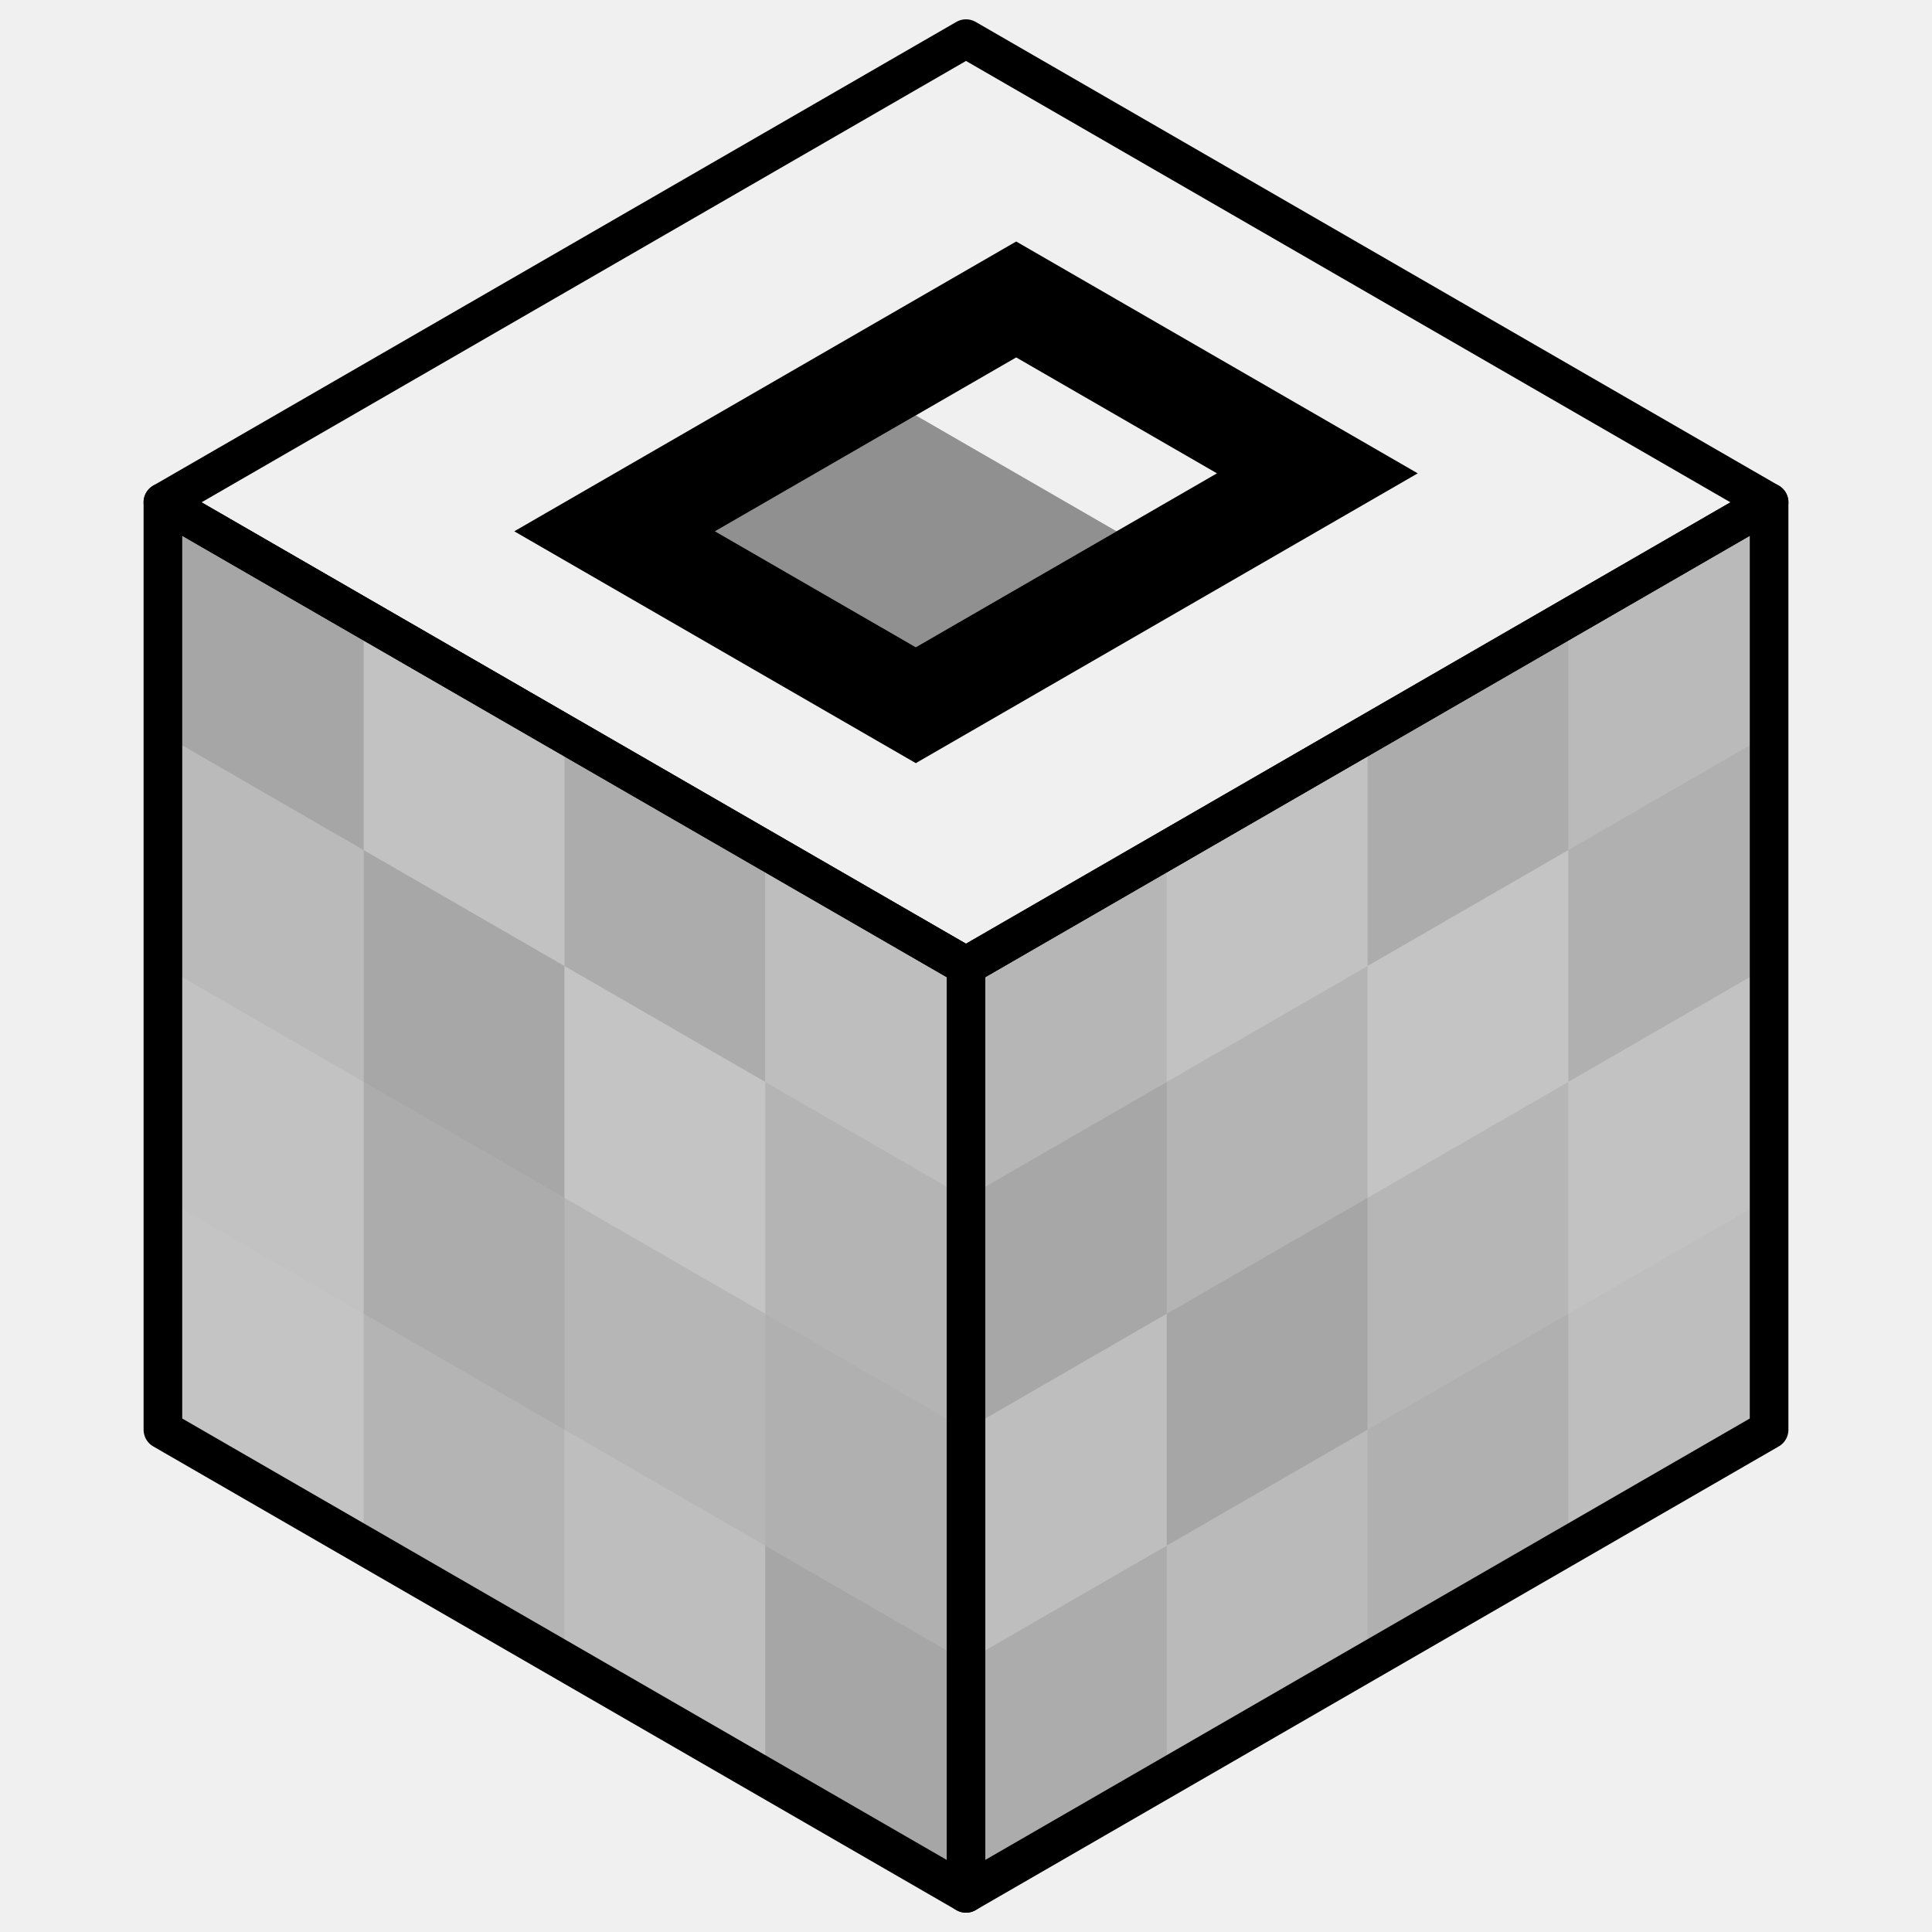
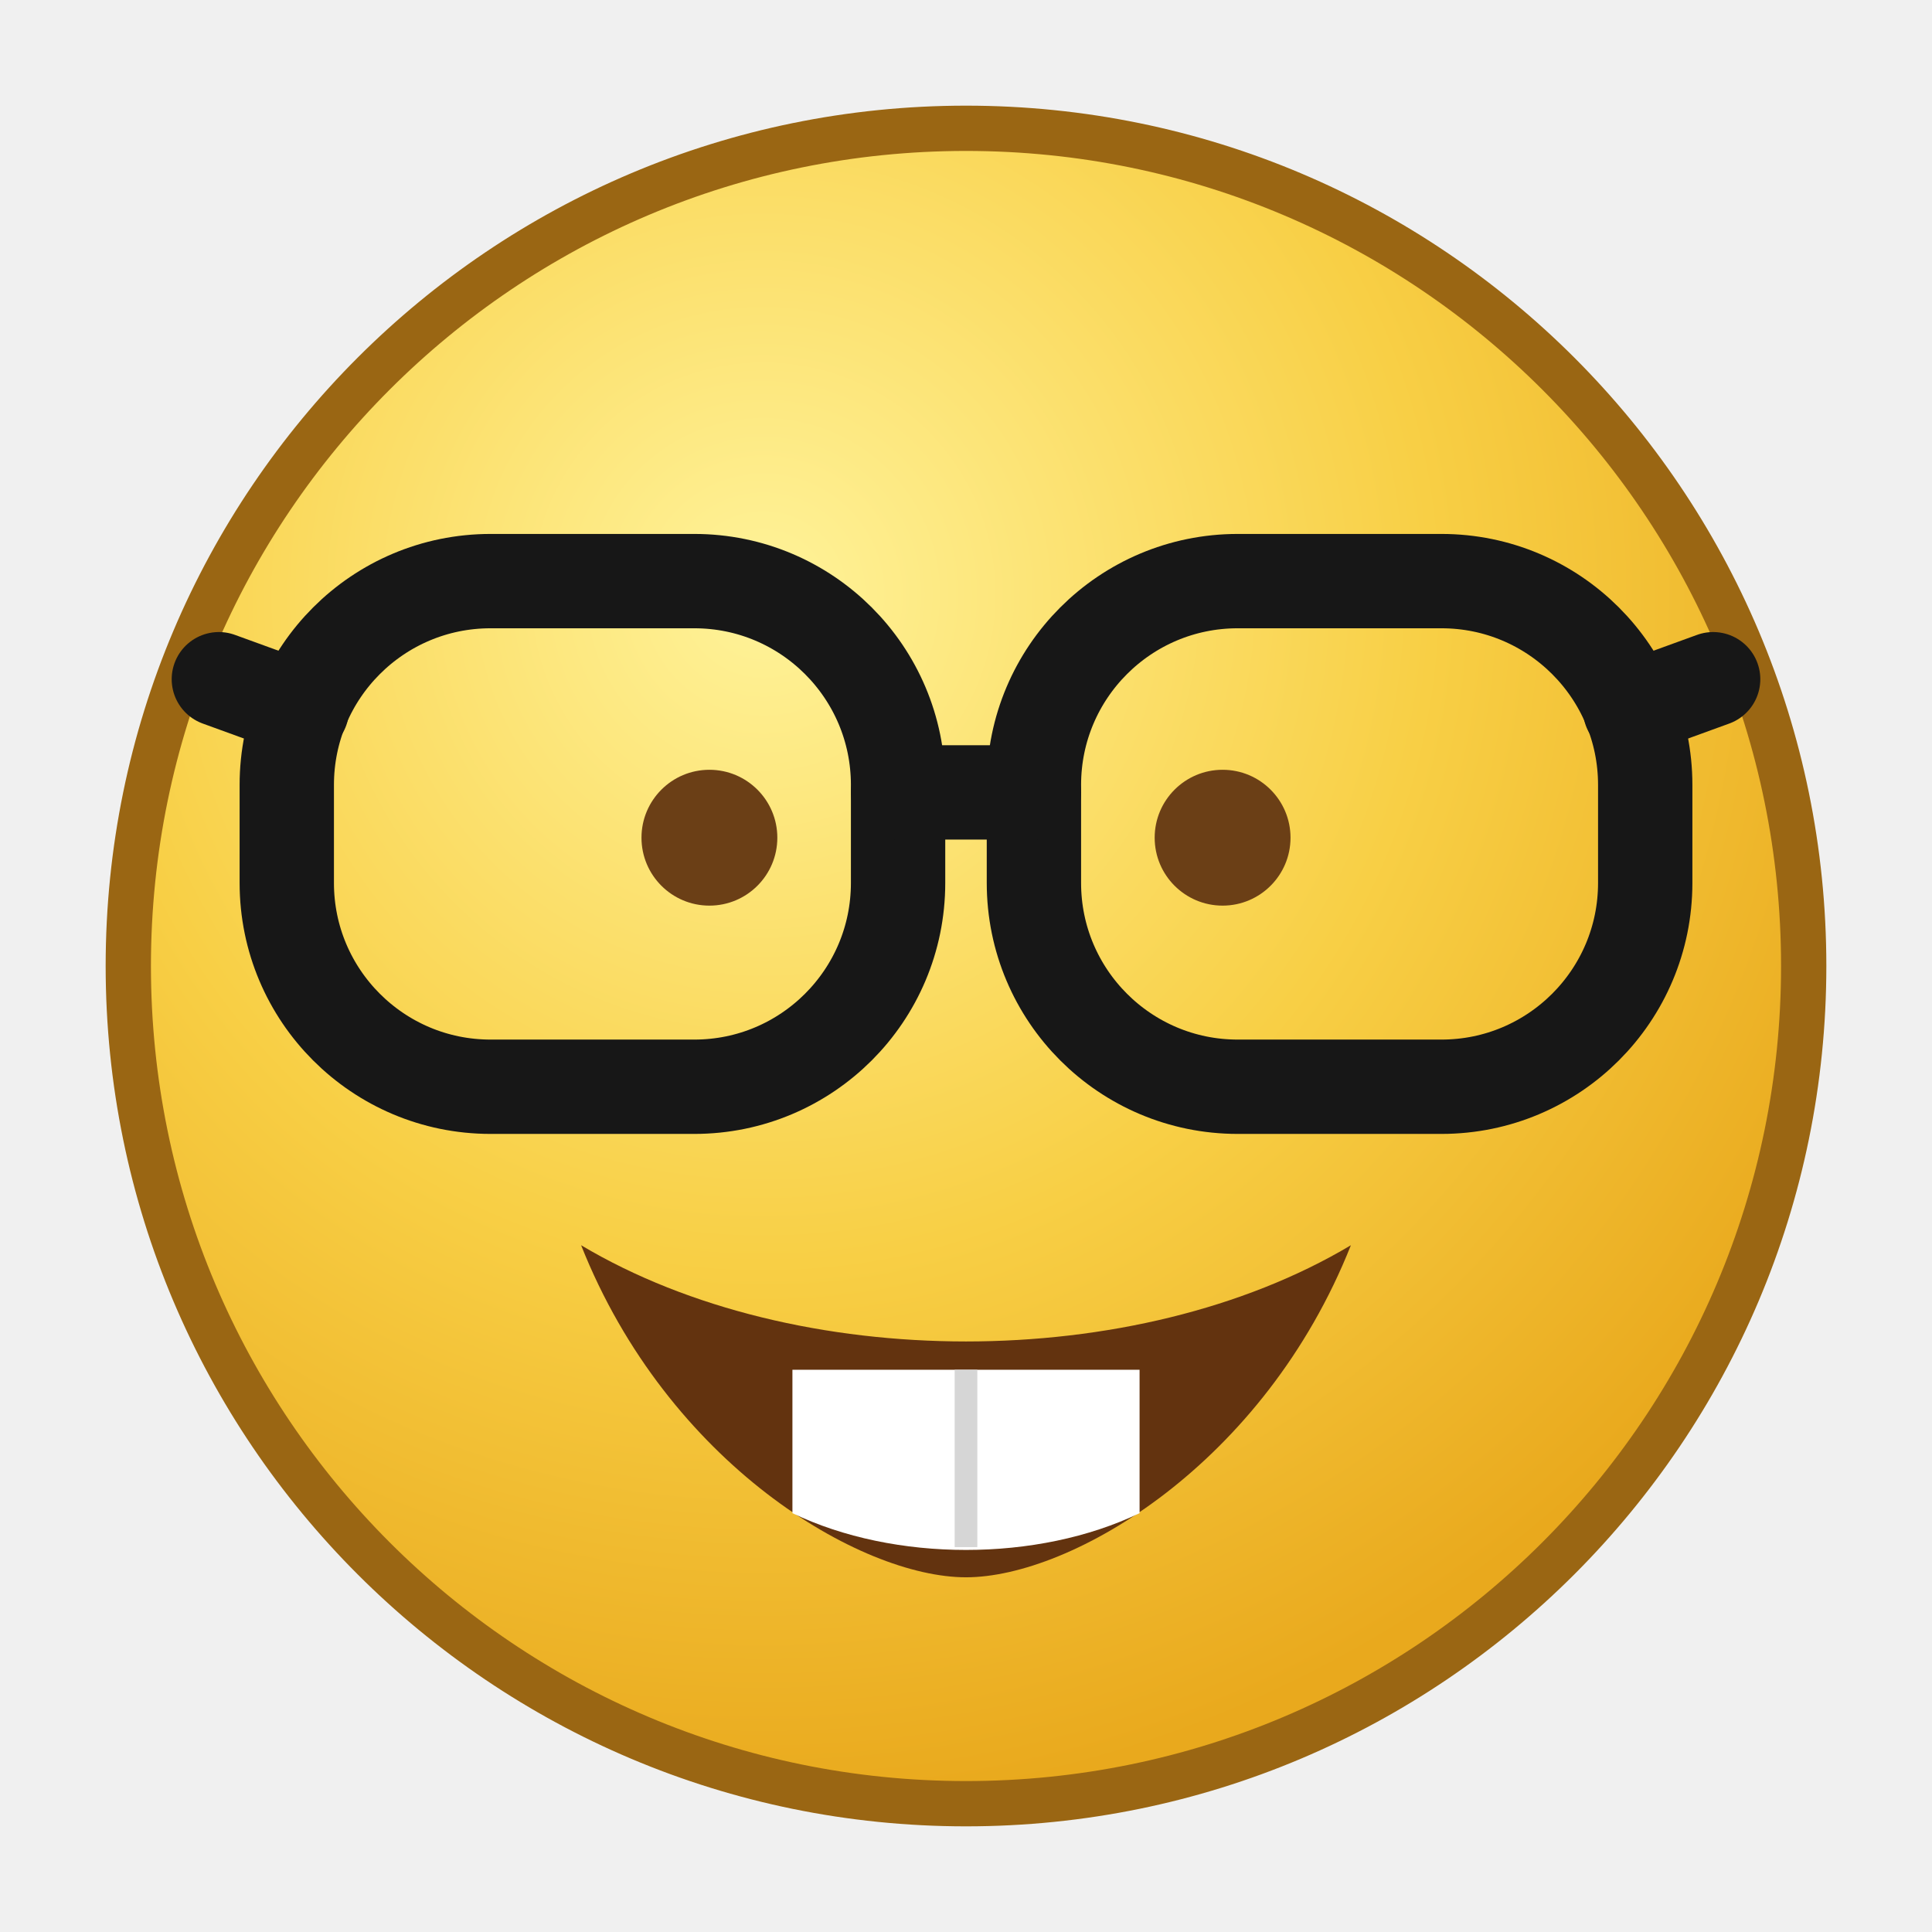
- <svg xmlns="http://www.w3.org/2000/svg" width="100" height="100" viewBox="0 0 100 100" fill="none">
-   <path d="M50 50 L8.432 26 L8.432 74 L50 98 Z" fill="black" fill-opacity="0.15" stroke="black" stroke-width="2" stroke-linejoin="round" />
-   <path d="M50 50 L39.608 44 L39.608 56 L50 62 Z" fill="black" fill-opacity="0.07" />
-   <path d="M39.608 44 L29.216 38 L29.216 50 L39.608 56 Z" fill="black" fill-opacity="0.16" />
-   <path d="M29.216 38 L18.824 32 L18.824 44 L29.216 50 Z" fill="black" fill-opacity="0.05" />
-   <path d="M18.824 32 L8.432 26 L8.432 38 L18.824 44 Z" fill="black" fill-opacity="0.19" />
-   <path d="M50 62 L39.608 56 L39.608 68 L50 74 Z" fill="black" fill-opacity="0.12" />
-   <path d="M39.608 56 L29.216 50 L29.216 62 L39.608 68 Z" fill="black" fill-opacity="0.04" />
-   <path d="M29.216 50 L18.824 44 L18.824 56 L29.216 62 Z" fill="black" fill-opacity="0.18" />
-   <path d="M18.824 44 L8.432 38 L8.432 50 L18.824 56 Z" fill="black" fill-opacity="0.09" />
-   <path d="M50 74 L39.608 68 L39.608 80 L50 86 Z" fill="black" fill-opacity="0.14" />
-   <path d="M39.608 68 L29.216 62 L29.216 74 L39.608 80 Z" fill="black" fill-opacity="0.11" />
-   <path d="M29.216 62 L18.824 56 L18.824 68 L29.216 74 Z" fill="black" fill-opacity="0.16" />
-   <path d="M18.824 56 L8.432 50 L8.432 62 L18.824 68 Z" fill="black" fill-opacity="0.05" />
-   <path d="M50 86 L39.608 80 L39.608 92 L50 98 Z" fill="black" fill-opacity="0.19" />
-   <path d="M39.608 80 L29.216 74 L29.216 86 L39.608 92 Z" fill="black" fill-opacity="0.07" />
-   <path d="M29.216 74 L18.824 68 L18.824 80 L29.216 86 Z" fill="black" fill-opacity="0.12" />
-   <path d="M18.824 68 L8.432 62 L8.432 74 L18.824 80 Z" fill="black" fill-opacity="0.04" />
-   <path d="M50 50 L91.568 26 L91.568 74 L50 98 Z" fill="black" fill-opacity="0.15" stroke="black" stroke-width="2" stroke-linejoin="round" />
-   <path d="M50 50 L60.392 44 L60.392 56 L50 62 Z" fill="black" fill-opacity="0.11" />
-   <path d="M60.392 44 L70.784 38 L70.784 50 L60.392 56 Z" fill="black" fill-opacity="0.05" />
-   <path d="M70.784 38 L81.176 32 L81.176 44 L70.784 50 Z" fill="black" fill-opacity="0.16" />
-   <path d="M81.176 32 L91.568 26 L91.568 38 L81.176 44 Z" fill="black" fill-opacity="0.09" />
-   <path d="M50 62 L60.392 56 L60.392 68 L50 74 Z" fill="black" fill-opacity="0.18" />
-   <path d="M60.392 56 L70.784 50 L70.784 62 L60.392 68 Z" fill="black" fill-opacity="0.12" />
-   <path d="M70.784 50 L81.176 44 L81.176 56 L70.784 62 Z" fill="black" fill-opacity="0.04" />
-   <path d="M81.176 44 L91.568 38 L91.568 50 L81.176 56 Z" fill="black" fill-opacity="0.14" />
-   <path d="M50 74 L60.392 68 L60.392 80 L50 86 Z" fill="black" fill-opacity="0.07" />
-   <path d="M60.392 68 L70.784 62 L70.784 74 L60.392 80 Z" fill="black" fill-opacity="0.19" />
-   <path d="M70.784 62 L81.176 56 L81.176 68 L70.784 74 Z" fill="black" fill-opacity="0.11" />
-   <path d="M81.176 56 L91.568 50 L91.568 62 L81.176 68 Z" fill="black" fill-opacity="0.05" />
-   <path d="M50 86 L60.392 80 L60.392 92 L50 98 Z" fill="black" fill-opacity="0.16" />
-   <path d="M60.392 80 L70.784 74 L70.784 86 L60.392 92 Z" fill="black" fill-opacity="0.09" />
-   <path d="M70.784 74 L81.176 68 L81.176 80 L70.784 86 Z" fill="black" fill-opacity="0.14" />
-   <path d="M81.176 68 L91.568 62 L91.568 74 L81.176 80 Z" fill="black" fill-opacity="0.07" />
-   <path d="M50 2 L8.432 26 L50 50 L91.568 26 Z" fill="none" stroke="black" stroke-width="2" stroke-linejoin="round" />
-   <g transform="matrix(0.866, 0.5, -0.866, 0.5, 50, 26) scale(0.75)">
-     <path fill-rule="evenodd" clip-rule="evenodd" d="M-16 -20 L16 -20 L16 20 L-16 20 Z M-8 -12 L-8 12 L8 12 L8 -12 Z" fill="black" />
-     <path d="M-8 -4 L8 -4 L8 12 L-8 12 Z" fill="black" fill-opacity="0.4" />
+ <svg xmlns="http://www.w3.org/2000/svg" viewBox="0 0 512 512">
+   <defs>
+     <radialGradient id="face" cx="38%" cy="28%" r="72%">
+       <stop offset="0" stop-color="#fff39a" />
+       <stop offset="0.55" stop-color="#f8cf45" />
+       <stop offset="1" stop-color="#e9a91d" />
+     </radialGradient>
+   </defs>
+   <circle cx="256" cy="256" r="222" fill="url(#face)" stroke="#9a6613" stroke-width="12" />
+   <circle cx="188" cy="222" r="18" fill="#6b3f16" />
+   <circle cx="324" cy="222" r="18" fill="#6b3f16" />
+   <g fill="none" stroke="#171717" stroke-linecap="round" stroke-linejoin="round" stroke-width="25">
+     <rect x="76" y="154" width="162" height="134" rx="54" />
+     <rect x="274" y="154" width="162" height="134" rx="54" />
+     <path d="M238 210h36M58 180l22 8M454 180l-22 8" />
  </g>
+   <path d="M154 330c23 58 74 88 102 88s79-30 102-88c-57 34-147 34-204 0Z" fill="#63330f" />
+   <path d="M210 363h92v38c-27 13-65 13-92 0Z" fill="#fff" />
+   <path d="M256 363v47" fill="none" stroke="#d6d6d6" stroke-width="6" />
</svg>
